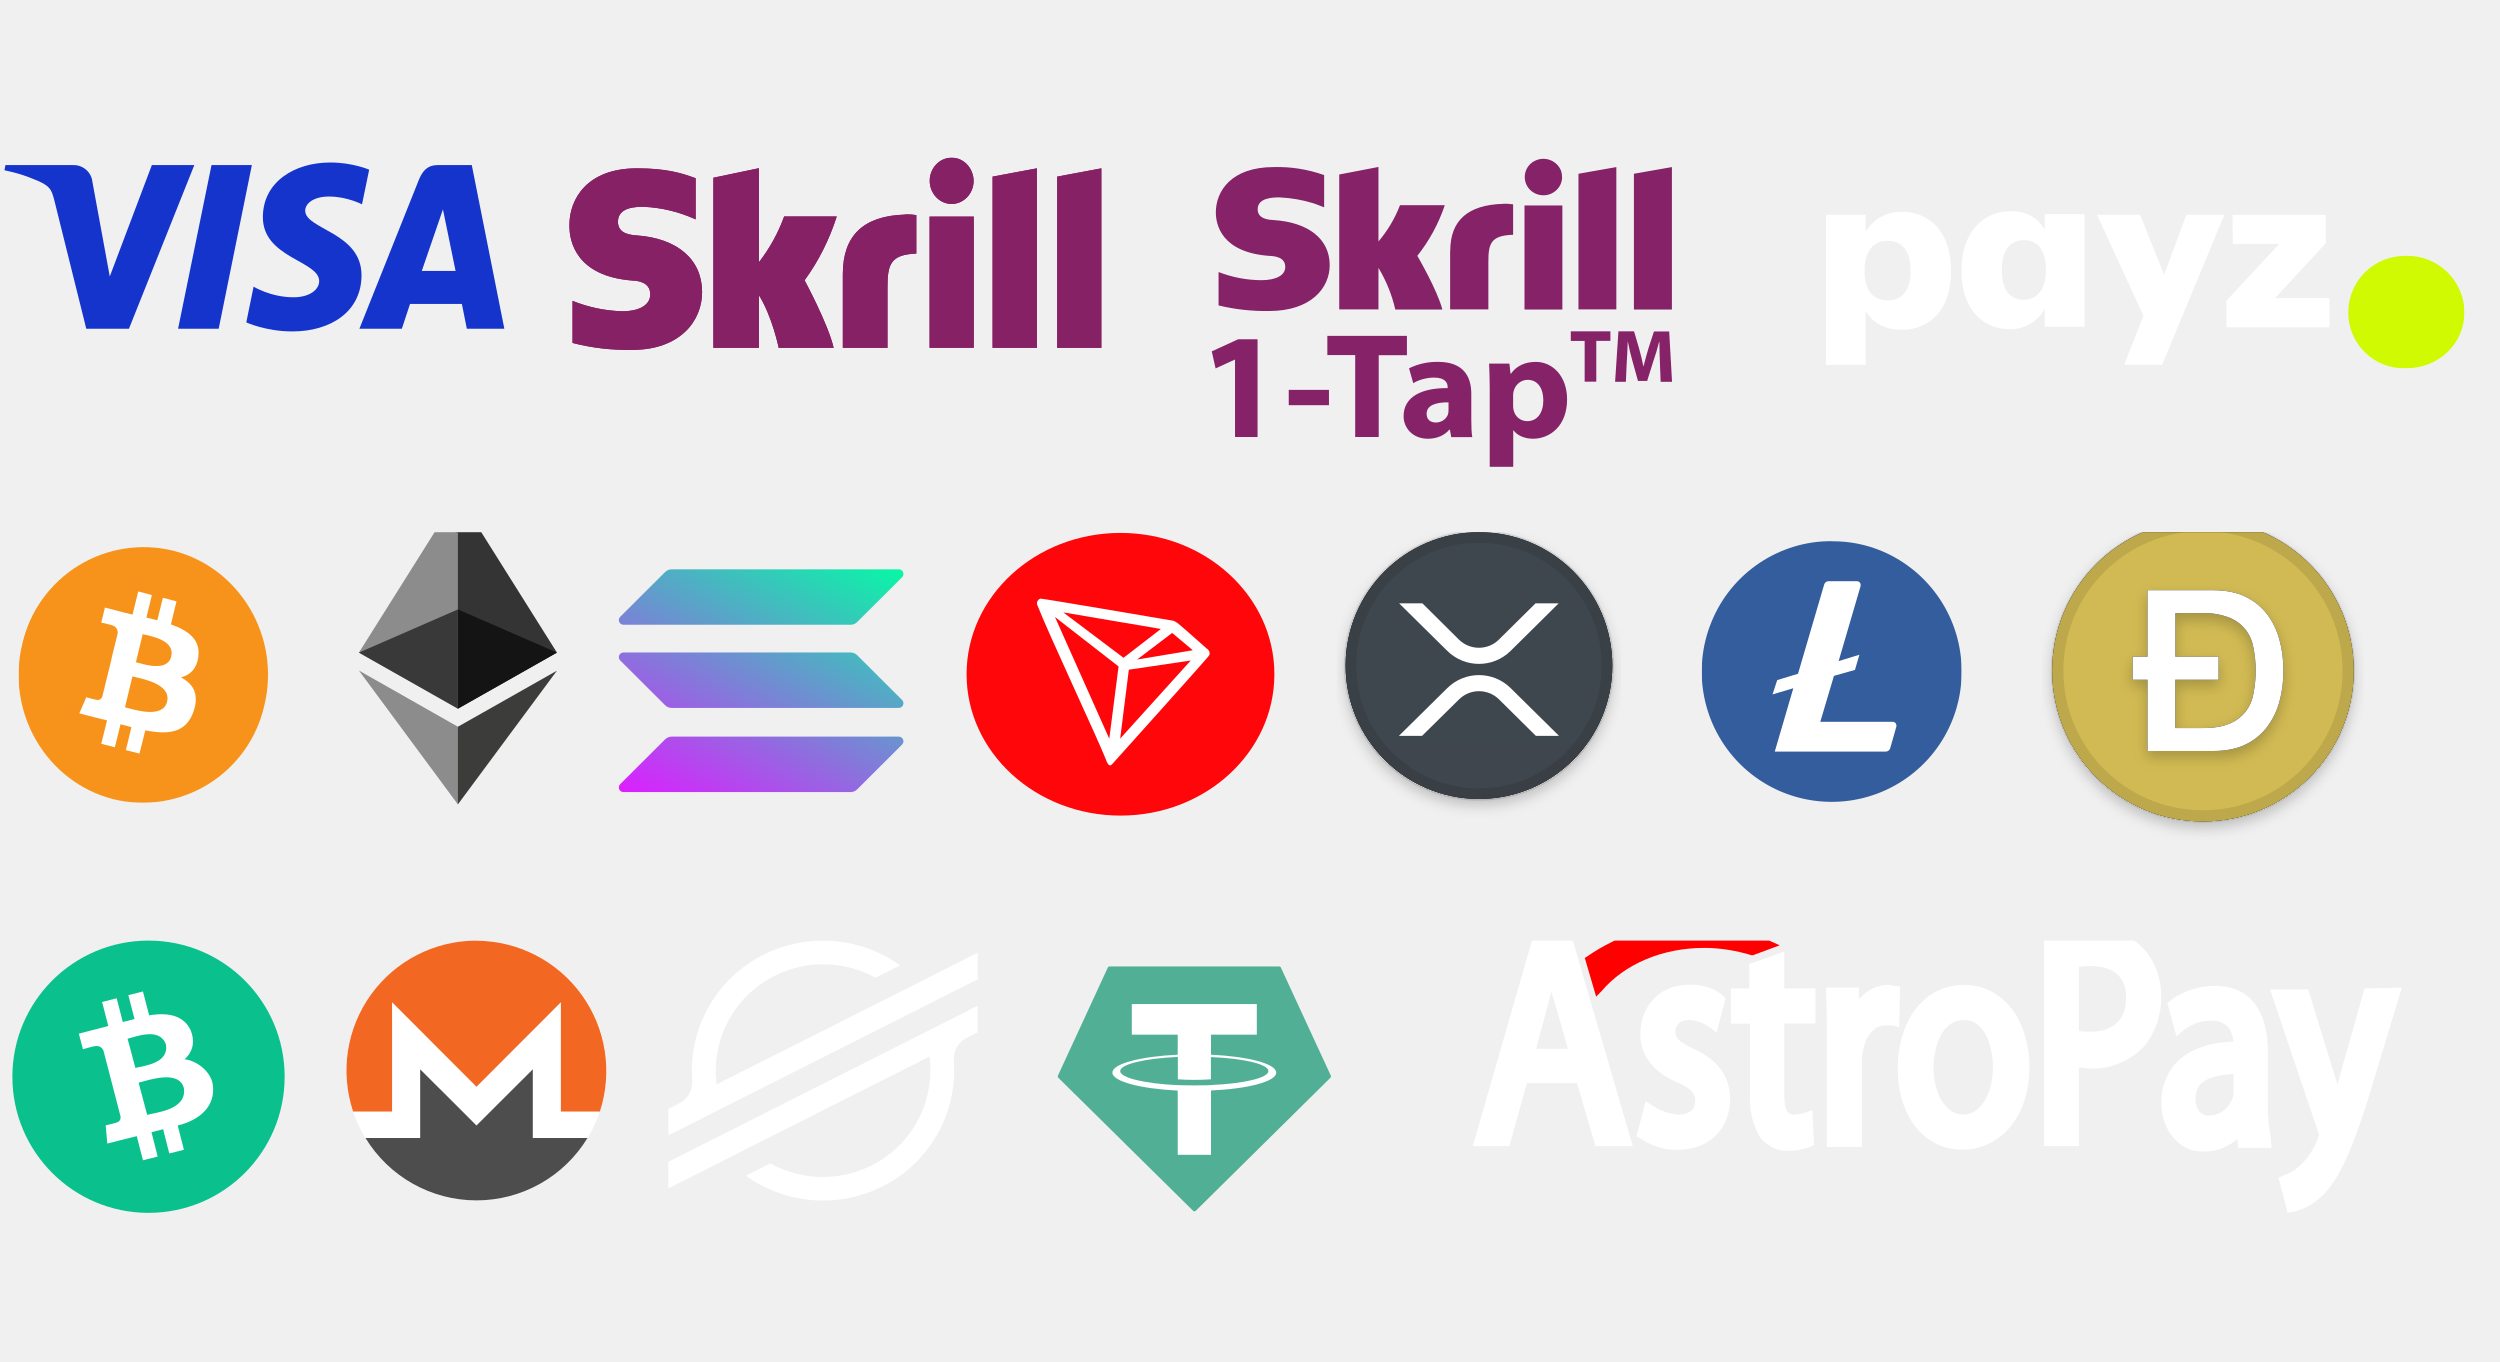
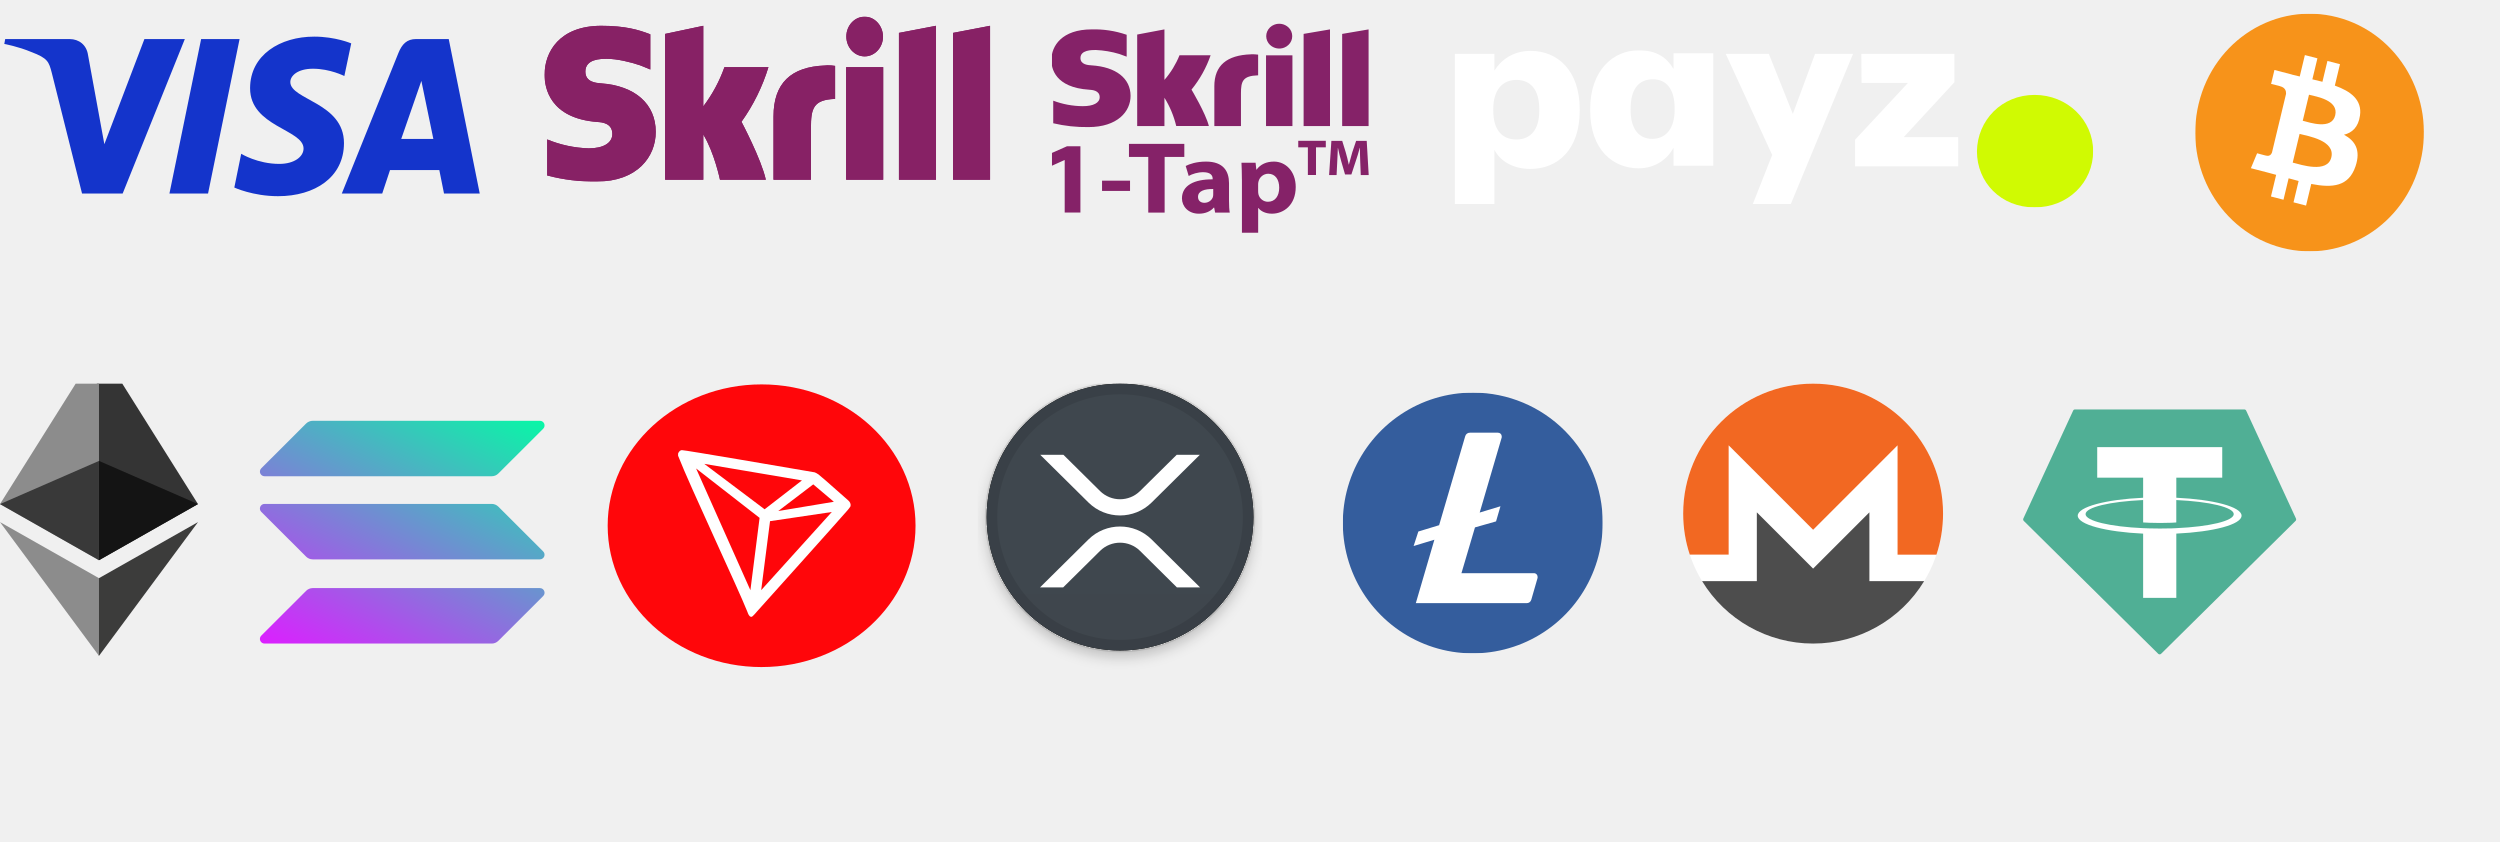
- <svg xmlns="http://www.w3.org/2000/svg" width="202" height="110" fill="none">
-   <path fill="#1434CB" d="M26.68 13.13c-2.87 0-5.44 1.56-5.44 4.42 0 3.3 4.55 3.52 4.55 5.16 0 .69-.77 1.31-2.07 1.31-1.85 0-3.23-.86-3.23-.86l-.59 2.89s1.59.73 3.71.73c3.14 0 5.6-1.62 5.6-4.54 0-3.47-4.55-3.7-4.55-5.22 0-.55.63-1.14 1.93-1.14 1.46 0 2.66.63 2.66.63l.58-2.8c-.01 0-1.32-.58-3.15-.58Zm-26.24.21-.08.42s1.2.22 2.3.69c1.4.53 1.5.84 1.74 1.78l2.57 10.33h3.45l5.28-13.22h-3.43l-3.4 9-1.4-7.63a1.52 1.52 0 0 0-1.56-1.37H.44Zm16.65 0-2.7 13.22h3.28l2.68-13.22h-3.26Zm18.26 0c-.79 0-1.2.44-1.51 1.2l-4.8 12.02h3.43l.66-2h4.19l.4 2h3.03l-2.63-13.22h-2.77Zm.44 3.58 1.02 4.97h-2.73l1.71-4.97Z" />
-   <path fill="#872165" d="M75.1 28.1h3.58V17.5h-3.57v10.6Zm-2.02-10.76c-3.3.11-4.98 1.68-4.98 4.8v5.97h3.61v-4.87c0-1.87.23-2.67 2.33-2.75v-3.11a4.67 4.67 0 0 0-.74-.06l-.22.02ZM46 18.22c0 1.22.5 4.1 5.11 4.45.4.02 1.43.1 1.43 1.12 0 .84-.85 1.36-2.28 1.36a11.62 11.62 0 0 1-4-.84v3.4c1.55.4 3.15.59 4.76.57 3.94 0 5.71-2.35 5.71-4.68 0-2.63-1.99-4.35-5.3-4.58-.44-.04-1.5-.1-1.5-1.1 0-1.21 1.5-1.21 2.09-1.21a11.32 11.32 0 0 1 4.15 1l.04.01V14.4l-.06-.02c-1.08-.4-2.34-.78-4.68-.78-4.04 0-5.47 2.48-5.47 4.62Zm11.64-3.86v13.75h3.68v-4.26c1.07 1.7 1.6 4.26 1.6 4.26h4.44c-.44-1.93-2.35-5.46-2.35-5.46 1.13-1.55 2-3.29 2.6-5.16h-4.25a13.55 13.55 0 0 1-2.04 3.7v-7.6l-3.68.77Zm22.56-.1v13.85h3.58V13.6l-3.58.67Zm5.22 0v13.85H89V13.6l-3.58.67Zm-8.53-1.52c-.97 0-1.77.84-1.77 1.87 0 1.03.8 1.87 1.77 1.87.98 0 1.78-.84 1.78-1.87-.02-1.03-.8-1.87-1.78-1.87Z" />
-   <mask id="a" width="43" height="17" x="46" y="12" maskUnits="userSpaceOnUse" style="mask-type:luminance">
-     <path fill="#fff" d="M75.1 28.1h3.58V17.5h-3.57v10.6Zm-2.02-10.76c-3.3.11-4.98 1.68-4.98 4.8v5.97h3.61v-4.87c0-1.87.23-2.67 2.33-2.75v-3.11a4.67 4.67 0 0 0-.74-.06l-.22.02ZM46 18.22c0 1.22.5 4.1 5.11 4.45.4.02 1.43.1 1.43 1.12 0 .84-.85 1.36-2.28 1.36a11.62 11.62 0 0 1-4-.84v3.4c1.55.4 3.15.59 4.76.57 3.94 0 5.71-2.35 5.71-4.68 0-2.63-1.99-4.35-5.3-4.58-.44-.04-1.5-.1-1.5-1.1 0-1.21 1.5-1.21 2.09-1.21a11.32 11.32 0 0 1 4.15 1l.04.01V14.4l-.06-.02c-1.08-.4-2.34-.78-4.68-.78-4.04 0-5.47 2.48-5.47 4.62Zm11.64-3.86v13.75h3.68v-4.26c1.07 1.7 1.6 4.26 1.6 4.26h4.44c-.44-1.93-2.35-5.46-2.35-5.46 1.13-1.55 2-3.29 2.6-5.16h-4.25a13.55 13.55 0 0 1-2.04 3.7v-7.6l-3.68.77Zm22.56-.1v13.85h3.58V13.6l-3.58.67Zm5.22 0v13.85H89V13.6l-3.58.67Zm-8.53-1.52c-.97 0-1.77.84-1.77 1.87 0 1.03.8 1.87 1.77 1.87.98 0 1.78-.84 1.78-1.87-.02-1.03-.8-1.87-1.78-1.87Z" />
+ <svg xmlns="http://www.w3.org/2000/svg" width="202" height="68" fill="none">
+   <path fill="#1434CB" d="M25.377 2.96c-2.724 0-5.17 1.47-5.17 4.17 0 3.11 4.32 3.322 4.32 4.87 0 .652-.732 1.243-1.962 1.243-1.758 0-3.076-.819-3.076-.819l-.556 2.73s1.508.698 3.53.698c2.987 0 5.33-1.532 5.33-4.292 0-3.277-4.335-3.489-4.335-4.93 0-.516.6-1.077 1.83-1.077 1.392 0 2.535.592 2.535.592l.556-2.64c-.015 0-1.26-.546-3.002-.546ZM.42 3.155l-.073.395s1.143.212 2.182.652c1.333.5 1.421.789 1.655 1.684L6.63 15.64h3.28l5.024-12.484h-3.266l-3.236 8.495-1.319-7.205c-.117-.82-.732-1.29-1.493-1.29H.42Zm15.832 0L13.69 15.64h3.12l2.548-12.484h-3.105Zm17.37 0c-.747 0-1.142.41-1.435 1.138l-4.57 11.346h3.266l.63-1.896h3.984l.38 1.896h2.886L36.258 3.156h-2.636Zm.425 3.383.967 4.687H32.42l1.626-4.687Z" />
+   <path fill="#872165" d="M68.368 14.521h2.995V5.423h-2.995v9.098Zm-1.694-9.23c-2.768.099-4.175 1.44-4.175 4.108v5.122h3.025v-4.173c0-1.603.197-2.29 1.952-2.356V5.324a3.82 3.82 0 0 0-.62-.049l-.182.017ZM44 6.045c0 1.048.423 3.519 4.28 3.813.333.017 1.196.082 1.196.966 0 .72-.711 1.162-1.906 1.162a9.531 9.531 0 0 1-3.358-.72v2.913c1.3.343 2.647.507 3.993.49 3.297 0 4.78-2.012 4.78-4.009 0-2.258-1.664-3.73-4.432-3.927-.378-.033-1.255-.082-1.255-.95 0-1.03 1.255-1.03 1.739-1.03.832 0 1.906.261 2.677.523 0 0 .424.164.802.328l.03.016V2.77l-.045-.016c-.908-.344-1.966-.67-3.918-.67-3.388 0-4.583 2.127-4.583 3.96Zm9.741-3.305V14.52h3.086v-3.65c.892 1.457 1.346 3.65 1.346 3.65h3.706c-.363-1.653-1.966-4.68-1.966-4.68a15.362 15.362 0 0 0 2.178-4.418h-3.555a11.696 11.696 0 0 1-1.71 3.174V2.084l-3.085.655Zm18.893-.082V14.52h2.995V2.084l-2.995.573Zm4.371 0V14.52H80V2.084l-2.995.573Zm-7.14-1.31c-.816 0-1.482.72-1.482 1.604 0 .884.666 1.604 1.483 1.604.816 0 1.482-.72 1.482-1.603-.015-.884-.666-1.604-1.483-1.604Z" />
+   <mask id="a" width="36" height="14" x="44" y="1" maskUnits="userSpaceOnUse" style="mask-type:luminance">
+     <path fill="#fff" d="M68.368 14.521h2.995V5.423h-2.995v9.098Zm-1.694-9.23c-2.768.099-4.175 1.44-4.175 4.108v5.122h3.025v-4.173c0-1.603.197-2.29 1.952-2.356V5.324a3.82 3.82 0 0 0-.62-.049l-.182.017ZM44 6.045c0 1.048.423 3.519 4.28 3.813.333.017 1.196.082 1.196.966 0 .72-.711 1.162-1.906 1.162a9.531 9.531 0 0 1-3.358-.72v2.913c1.3.343 2.647.507 3.993.49 3.297 0 4.78-2.012 4.78-4.009 0-2.258-1.664-3.73-4.432-3.927-.378-.033-1.255-.082-1.255-.95 0-1.03 1.255-1.03 1.739-1.03.832 0 1.906.261 2.677.523 0 0 .424.164.802.328l.03.016V2.77l-.045-.016c-.908-.344-1.966-.67-3.918-.67-3.388 0-4.583 2.127-4.583 3.96Zm9.741-3.305V14.52h3.086v-3.65c.892 1.457 1.346 3.65 1.346 3.65h3.706c-.363-1.653-1.966-4.68-1.966-4.68a15.362 15.362 0 0 0 2.178-4.418h-3.555a11.696 11.696 0 0 1-1.71 3.174V2.084l-3.085.655Zm18.893-.082V14.52h2.995V2.084l-2.995.573Zm4.371 0V14.52H80V2.084l-2.995.573Zm-7.14-1.31c-.816 0-1.482.72-1.482 1.604 0 .884.666 1.604 1.483 1.604.816 0 1.482-.72 1.482-1.603-.015-.884-.666-1.604-1.483-1.604Z" />
  </mask>
  <g mask="url(#a)">
-     <path fill="#872165" d="M89 12.74H46v15.52h43V12.74Z" />
+     <path fill="#872165" d="M80 1.348H44v13.304h36V1.348Z" />
  </g>
-   <path fill="#852268" fill-rule="evenodd" d="M126.22 14.3a1.45 1.45 0 0 1-.45 1.05 1.51 1.51 0 0 1-1.06.43 1.54 1.54 0 0 1-1.07-.43 1.46 1.46 0 0 1 .5-2.41 1.54 1.54 0 0 1 1.97.8c.07.18.1.37.1.57Zm-14.84 5.21c.74-.87 1.33-1.86 1.74-2.93h3.62a13.52 13.52 0 0 1-2.22 4.09s1.64 2.81 2.02 4.34h-3.8a11.55 11.55 0 0 0-1.36-3.37V25h-3.17v-10.9l3.17-.61v6.01Zm5.8.76c0-2.47 1.43-3.71 4.26-3.8.27-.02.55 0 .82.04v2.46c-1.8.06-2 .7-2 2.18V25h-3.09v-4.74Zm-14.28-2.49c2.84.18 4.54 1.55 4.54 3.64 0 1.85-1.51 3.71-4.9 3.71a16.3 16.3 0 0 1-4.08-.45v-2.7a9.7 9.7 0 0 0 3.44.66c1.22 0 1.95-.4 1.95-1.07 0-.81-.88-.87-1.21-.89h-.01c-3.96-.26-4.39-2.55-4.39-3.52 0-1.7 1.23-3.66 4.68-3.66a11.2 11.2 0 0 1 4.02.63h.05v2.61h-.04c-.37-.16-.81-.31-.81-.31a10.9 10.9 0 0 0-2.74-.48c-.49 0-1.78 0-1.78.96 0 .79.89.85 1.28.87Zm23.34 7.23h-3.06V16.6h3.06v8.42Zm5.78 0V14.04l3.07-.54v11.51h-3.07ZM130.6 13.5l-3.06.54V25h3.06V13.5ZM99.76 29.06h.03v6.25h1.82v-7.9h-1.56l-2.14.98.31 1.38 1.54-.71Zm7.62 2.45v1.23h-3.25V31.5h3.25Zm-.13-2.82h2.25v6.62h1.9V28.7h2.28v-1.56h-6.43v1.56Zm10.01 6.62-.11-.6h-.04c-.4.48-1.02.74-1.74.74-1.23 0-1.96-.88-1.96-1.82 0-1.55 1.42-2.29 3.56-2.27v-.09c0-.31-.17-.76-1.1-.76-.62 0-1.28.2-1.68.45l-.34-1.2a5.1 5.1 0 0 1 2.36-.52c2.02 0 2.67 1.17 2.67 2.57v2.06c0 .57.02 1.12.08 1.45h-1.7Zm-.22-2.8c-1-.01-1.77.22-1.77.93 0 .48.33.7.75.7.47 0 .86-.3.98-.67.03-.1.04-.2.04-.32v-.64Zm3.28-3.13c.02.54.05 1.21.05 1.99v6.35h1.9v-2.95h.02c.27.38.84.68 1.58.68 1.35 0 2.75-1.02 2.75-3.18 0-1.9-1.19-3.03-2.52-3.03-.88 0-1.58.33-2.02.96h-.03l-.09-.82h-1.64Zm1.98 3.77a1.68 1.68 0 0 1-.04-.39v-.8c0-.12.01-.24.04-.34.12-.54.6-.93 1.13-.93.84 0 1.27.71 1.27 1.66 0 1-.48 1.68-1.3 1.68-.55 0-.98-.38-1.1-.88Zm5.73-5.6h-1.11v-.78h3.2v.77h-1.14v3.3h-.94v-3.3Zm6.09 1.69v.05l.06 1.56h.92l-.23-4.07h-1.23l-.44 1.35a35 35 0 0 0-.4 1.46h-.02c-.1-.49-.21-.98-.35-1.46l-.4-1.36h-1.26l-.27 4.08h.87l.07-1.55a48.48 48.48 0 0 0 .08-1.7h.01c.1.54.24 1.12.38 1.6l.44 1.58h.74l.5-1.6c.17-.47.34-1.05.47-1.57h.02c0 .58.02 1.15.04 1.63Z" clip-rule="evenodd" />
-   <mask id="b" width="53" height="13" x="147" y="17" maskUnits="userSpaceOnUse" style="mask-type:luminance">
-     <path fill="#fff" d="M199.13 17.06h-51.6v12.7h51.6v-12.7Z" />
-   </mask>
-   <g mask="url(#b)">
-     <path fill="#fff" d="M154.37 21.96v-.14c0-1.6-.72-2.36-1.85-2.36-1.13 0-1.86.81-1.86 2.34v.14c0 1.55.7 2.33 1.86 2.33 1.17 0 1.85-.82 1.85-2.31Zm-.7-4.85c2.2 0 3.97 1.6 3.97 4.7v.15c0 3.13-1.78 4.69-3.99 4.69-1.41 0-2.44-.64-2.9-1.55v4.38h-3.22V17.35h3.22v1.36c.53-.87 1.5-1.6 2.92-1.6ZM165.3 21.9v-.15c0-1.58-.67-2.34-1.75-2.34-1.13 0-1.8.78-1.8 2.36v.14c0 1.53.69 2.31 1.75 2.31s1.8-.78 1.8-2.33Zm-6.81.04v-.14c0-3.09 1.83-4.74 3.93-4.74 1.42 0 2.26.6 2.8 1.51V17.3h3.21v9.1h-3.21v-1.47a3.12 3.12 0 0 1-2.82 1.67c-2.08 0-3.91-1.51-3.91-4.66M174.86 22.2l1.8-4.85h3.07l-5.03 12.13h-3.07l1.56-3.96-3.75-8.17h3.48l1.94 4.85ZM179.9 26.44V24.3l4.26-4.59h-3.75l-.02-2.35h7.53v2.3l-4.1 4.43h4.4v2.36h-8.33Z" />
-     <path fill="#D0FA02" d="M189.74 25.22c.03-2.5 2-4.55 4.65-4.55a4.62 4.62 0 0 1 4.74 4.55c0 2.5-2.02 4.54-4.74 4.54a4.5 4.5 0 0 1-4.65-4.54Z" />
+   <g clip-path="url(#b)">
+     <path fill="#852268" fill-rule="evenodd" d="M104.412 2.923a.959.959 0 0 1-.309.709 1.042 1.042 0 0 1-.341.217 1.095 1.095 0 0 1-1.145-.22.997.997 0 0 1-.227-.325.959.959 0 0 1 .001-.767 1.011 1.011 0 0 1 .57-.542 1.091 1.091 0 0 1 1.145.218.96.96 0 0 1 .306.71ZM94.087 6.455a7.014 7.014 0 0 0 1.216-1.988l-.004-.003h2.52a9.112 9.112 0 0 1-1.546 2.776s1.144 1.907 1.404 2.943H95.04a7.743 7.743 0 0 0-.953-2.285v2.288h-2.202V2.791l2.202-.416v4.08Zm4.031.517c0-1.677 1.001-2.522 2.973-2.583v-.003a3.12 3.12 0 0 1 .566.03v1.67c-1.249.04-1.388.473-1.388 1.477v2.623h-2.15V6.972ZM88.191 5.28h.004-.003c1.978.124 3.158 1.047 3.158 2.47 0 1.255-1.053 2.519-3.406 2.519-.957.014-1.913-.09-2.843-.309V8.135a6.893 6.893 0 0 0 2.392.444c.853 0 1.362-.268 1.362-.727 0-.55-.612-.588-.849-.603h-.004c-2.756-.179-3.052-1.731-3.052-2.392 0-1.146.853-2.482 3.257-2.482a7.97 7.97 0 0 1 2.795.424l.033.009v1.769l-.024-.006c-.26-.104-.566-.208-.566-.208a7.763 7.763 0 0 0-1.908-.323c-.339 0-1.237 0-1.237.65 0 .533.62.574.891.59Zm16.237 4.905h-2.133V4.473h2.133v5.713Zm4.019 0V2.74l2.135-.364v7.811h-2.135Zm-.983-7.81-2.132.363v7.447h2.132v-7.81ZM86.009 12.932h.018v4.242h1.27V11.82h-1.089l-1.485.658.215.94 1.07-.484Zm5.298 1.665v.831h-2.262v-.831h2.262Zm-.087-1.919h1.56v4.499h1.322v-4.499h1.591v-1.056H91.22v1.056Zm6.962 4.499-.078-.404h-.028c-.275.32-.708.494-1.21.494-.855 0-1.364-.595-1.364-1.236 0-1.047.986-1.55 2.48-1.54v-.058c0-.214-.12-.52-.768-.52-.432 0-.89.142-1.167.306l-.242-.808c.293-.155.87-.355 1.642-.355 1.41 0 1.857.79 1.857 1.74V16.2c0 .386.018.758.06.98h-1.182v-.002Zm-.154-1.905c-.69-.008-1.228.148-1.228.635 0 .32.224.48.517.48.33 0 .596-.206.683-.462a.818.818 0 0 0 .028-.214v-.439Zm2.283-2.123c.015.369.034.822.034 1.35l.003-.003v4.311h1.312v-2.002h.018c.191.262.587.461 1.098.461.941 0 1.918-.692 1.918-2.158 0-1.284-.829-2.052-1.754-2.052-.614 0-1.099.223-1.41.653h-.018l-.061-.56h-1.14Zm1.374 2.559a1.106 1.106 0 0 1-.028-.262v-.552c0-.074.009-.155.028-.222a.814.814 0 0 1 .786-.634c.586 0 .889.484.889 1.128 0 .684-.339 1.136-.907 1.136a.786.786 0 0 1-.768-.594Zm3.991-3.806h-.777v-.525h2.226v.525h-.792v2.24h-.657v-2.24Zm4.23 1.152.001.031v.003l.043 1.059h.641l-.16-2.764h-.856l-.309.917c-.093.309-.193.673-.275.993h-.012c-.068-.333-.15-.663-.245-.99l-.284-.923h-.874l-.185 2.764h.605l.052-1.05c.012-.207.022-.444.031-.68l.02-.466h.009c.07.36.17.756.263 1.08l.309 1.07h.511l.354-1.08c.112-.322.233-.718.323-1.07h.013c0 .392.014.78.025 1.106Z" clip-rule="evenodd" />
  </g>
-   <mask id="c" width="21" height="21" x="1" y="44" maskUnits="userSpaceOnUse" style="mask-type:luminance">
-     <path fill="#fff" d="M21.66 44.19H1.5v20.68h20.16V44.2Z" />
+   <mask id="c" width="53" height="13" x="117" y="4" maskUnits="userSpaceOnUse" style="mask-type:luminance">
+     <path fill="#fff" d="M169.127 4.06h-51.594v12.697h51.594V4.061Z" />
  </mask>
  <g mask="url(#c)">
-     <path fill="#F7931A" d="M21.35 57.03a10.06 10.06 0 0 1-12.21 7.54c-5.4-1.39-8.68-7-7.34-12.54a10.06 10.06 0 0 1 12.21-7.53c5.4 1.38 8.7 7 7.34 12.53Z" />
-     <path fill="#fff" d="M16.02 53.06c.2-1.38-.82-2.12-2.21-2.61l.45-1.86-1.1-.29-.45 1.82-.88-.22.44-1.82-1.1-.29-.46 1.87a36 36 0 0 1-.7-.17l-1.53-.4-.3 1.21.81.2c.45.12.53.43.52.67l-.52 2.12c.03 0 .07.02.11.04L9 53.3l-.73 2.97c-.05.14-.19.35-.5.27 0 .02-.8-.2-.8-.2l-.56 1.3 1.44.37.8.2-.47 1.89 1.1.28.46-1.86.88.23-.45 1.86 1.1.28.47-1.88c1.88.37 3.3.22 3.9-1.53.48-1.41-.03-2.22-1.02-2.75.72-.18 1.27-.66 1.41-1.67ZM13.5 56.7c-.35 1.4-2.66.64-3.4.45l.6-2.5c.75.2 3.15.58 2.8 2.05Zm.34-3.66c-.31 1.28-2.24.63-2.86.47l.55-2.27c.62.16 2.63.46 2.3 1.8Z" />
+     <path fill="#fff" d="M124.373 8.958V8.82c0-1.598-.718-2.363-1.849-2.363s-1.867.817-1.867 2.346v.139c0 1.546.7 2.329 1.867 2.329s1.849-.817 1.849-2.312Zm-.7-4.848c2.19 0 3.967 1.599 3.967 4.71v.138c0 3.128-1.777 4.692-3.985 4.692-1.418 0-2.441-.642-2.908-1.546v4.379h-3.214V4.353h3.214v1.355c.538-.868 1.508-1.598 2.926-1.598ZM135.31 8.891v-.139c0-1.581-.682-2.345-1.76-2.345-1.13 0-1.795.781-1.795 2.363v.139c0 1.529.682 2.311 1.741 2.311 1.06 0 1.814-.781 1.814-2.329Zm-6.823.053v-.14c.001-3.093 1.832-4.743 3.933-4.743 1.418 0 2.262.59 2.8 1.511V4.304h3.214v9.088h-3.214v-1.46c-.485.921-1.472 1.668-2.818 1.668-2.083 0-3.914-1.511-3.914-4.657M144.861 9.202l1.795-4.849h3.07l-5.027 12.13h-3.07l1.563-3.962-3.753-8.168h3.483l1.939 4.849ZM149.892 13.441v-2.154l4.272-4.587h-3.751l-.018-2.347h7.521v2.294l-4.093 4.431h4.398v2.364h-8.329Z" />
+     <path fill="#D0FA02" d="M159.737 12.222c.038-2.503 1.996-4.554 4.657-4.554s4.733 2.051 4.733 4.554-2.015 4.535-4.733 4.535c-2.718 0-4.657-2.013-4.657-4.535Z" />
  </g>
-   <g clip-path="url(#d)">
-     <path fill="#343434" d="m37 40-.18.57V57.1l.18.16 8-4.53L37 40Z" />
-     <path fill="#8C8C8C" d="m37 40-8 12.73 8 4.53V40Z" />
-     <path fill="#3C3C3B" d="m37 58.72-.1.11v5.89l.1.27 8-10.8-8 4.53Z" />
-     <path fill="#8C8C8C" d="M37 65v-6.28l-8-4.54L37 65Z" />
-     <path fill="#141414" d="m37 57.26 8-4.53-8-3.49v8.02Z" />
-     <path fill="#393939" d="m29 52.73 8 4.53v-8.02l-8 3.49Z" />
+   <mask id="d" width="19" height="20" x="177" y="1" maskUnits="userSpaceOnUse" style="mask-type:luminance">
+     <path fill="#fff" d="M195.852 1.105h-18.477V20.31h18.477V1.105Z" />
+   </mask>
+   <g mask="url(#d)">
+     <path fill="#F7931A" d="M195.575 13.03c-1.234 5.144-6.247 8.274-11.197 6.991-4.949-1.282-7.961-6.492-6.726-11.636 1.233-5.144 6.246-8.275 11.195-6.992 4.95 1.282 7.962 6.493 6.728 11.637Z" />
+     <path fill="#fff" d="M190.687 9.34c.184-1.279-.752-1.966-2.032-2.424l.415-1.73-1.013-.263-.405 1.685c-.266-.069-.54-.134-.812-.199l.407-1.696-1.013-.263-.416 1.73c-.22-.051-.437-.103-.647-.157l.001-.006-1.398-.363-.27 1.126s.753.179.737.19c.41.106.485.389.472.613l-.473 1.972a.848.848 0 0 1 .106.035l-.108-.028-.663 2.763c-.05.13-.177.324-.464.25.01.015-.737-.191-.737-.191l-.503 1.206 1.319.342c.245.064.486.13.723.194l-.42 1.75 1.013.263.415-1.732c.277.078.546.15.808.217l-.414 1.725 1.014.262.42-1.748c1.729.34 3.029.204 3.576-1.422.441-1.308-.022-2.063-.932-2.555.663-.159 1.161-.612 1.294-1.547Zm-2.316 3.375c-.313 1.308-2.433.6-3.12.424l.556-2.32c.688.178 2.891.531 2.564 1.896Zm.314-3.395c-.286 1.19-2.051.586-2.623.437l.505-2.103c.572.148 2.415.425 2.118 1.666Z" />
  </g>
  <g clip-path="url(#e)">
-     <path fill="url(#f)" d="M53.74 59.74a.75.75 0 0 1 .53-.22h18.35c.34 0 .5.4.27.64l-3.63 3.62a.75.75 0 0 1-.53.22H50.38c-.34 0-.5-.4-.27-.64l3.63-3.62Z" />
-     <path fill="url(#g)" d="M53.74 46.22a.77.77 0 0 1 .53-.22h18.35c.34 0 .5.4.27.64l-3.63 3.62a.75.75 0 0 1-.53.22H50.38c-.34 0-.5-.4-.27-.64l3.63-3.62Z" />
-     <path fill="url(#h)" d="M69.26 52.94a.75.75 0 0 0-.53-.22H50.38c-.34 0-.5.4-.27.64l3.63 3.62c.13.14.33.22.53.22h18.35c.34 0 .5-.4.27-.64l-3.63-3.62Z" />
+     <path fill="#343434" d="m7.997 28-.174.57v16.526l.174.168 7.998-4.535L7.997 28Z" />
+     <path fill="#8C8C8C" d="M7.998 28 0 40.729l7.998 4.535V28Z" />
+     <path fill="#3C3C3B" d="m7.997 46.716-.098.115v5.888l.098.275L16 42.184l-8.003 4.532Z" />
+     <path fill="#8C8C8C" d="M7.998 52.994v-6.278L0 42.184l7.998 10.81Z" />
+     <path fill="#141414" d="m7.998 45.264 7.997-4.535-7.997-3.487v8.022Z" />
+     <path fill="#393939" d="m0 40.73 7.997 4.534v-8.022L0 40.73Z" />
  </g>
-   <path fill="#FF060A" d="M90.54 65.9c6.87 0 12.43-5.12 12.43-11.42s-5.56-11.42-12.43-11.42S78.1 48.17 78.1 54.48c0 6.3 5.57 11.42 12.44 11.42Z" />
-   <path fill="#fff" d="M97.53 52.43c-.68-.59-1.64-1.48-2.4-2.1l-.06-.03c-.07-.06-.16-.1-.25-.14-1.87-.32-10.56-1.8-10.73-1.79-.04 0-.1.02-.13.05l-.04.03a.46.46 0 0 0-.12.18l-.01.02v.18c.98 2.5 4.84 10.69 5.6 12.62.05.13.14.38.3.39h.04c.08 0 .45-.45.45-.45S96.82 54 97.5 53.2c.1-.1.17-.2.23-.3a.43.43 0 0 0-.02-.26.58.58 0 0 0-.17-.22Zm-5.65.86 2.83-2.15 1.67 1.4-4.5.75Zm-1.1-.14-4.87-3.67 7.89 1.34-3.02 2.33Zm.44.96 4.99-.74-5.7 6.31.7-5.57Zm-5.98-4.26 5.14 4-.75 5.84-4.39-9.84Z" />
-   <g clip-path="url(#i)">
-     <g filter="url(#j)">
-       <path fill="#000" d="M119.5 64.56a10.78 10.78 0 1 0 0-21.56 10.78 10.78 0 0 0 0 21.56Z" />
+   <g clip-path="url(#f)">
+     <path fill="url(#g)" d="M24.736 47.738a.753.753 0 0 1 .532-.22h18.356c.336 0 .503.405.266.642l-3.626 3.62a.753.753 0 0 1-.532.22H21.376a.375.375 0 0 1-.266-.641l3.626-3.62Z" />
+     <path fill="url(#h)" d="M24.736 34.22a.774.774 0 0 1 .532-.22h18.356c.336 0 .503.404.266.641l-3.626 3.62a.753.753 0 0 1-.532.22H21.376a.375.375 0 0 1-.266-.64l3.626-3.622Z" />
+     <path fill="url(#i)" d="M40.264 40.935a.753.753 0 0 0-.532-.219H21.376a.375.375 0 0 0-.266.641l3.626 3.62c.139.14.33.22.532.22h18.356a.375.375 0 0 0 .266-.64l-3.626-3.622Z" />
+   </g>
+   <path fill="#FF060A" d="M61.537 53.898c6.872 0 12.438-5.113 12.438-11.419s-5.566-11.42-12.438-11.42c-6.871 0-12.437 5.114-12.437 11.42s5.57 11.42 12.437 11.42Z" />
+   <path fill="#fff" d="M68.533 40.429c-.686-.585-1.64-1.475-2.411-2.105l-.048-.027a1.014 1.014 0 0 0-.252-.133c-1.869-.32-10.56-1.813-10.728-1.794a.33.33 0 0 0-.133.045l-.043.032a.457.457 0 0 0-.119.178l-.01.028v.173c.977 2.502 4.842 10.694 5.605 12.62.047.133.133.38.295.393h.038c.086 0 .458-.452.458-.452s6.638-7.387 7.31-8.173c.086-.096.162-.2.229-.31a.428.428 0 0 0-.024-.256.581.581 0 0 0-.167-.22Zm-5.652.863 2.83-2.155 1.664 1.406-4.494.749Zm-1.1-.142-4.876-3.67 7.892 1.337-3.016 2.333Zm.438.96 4.99-.74-5.705 6.314.715-5.575Zm-5.976-4.26 5.132 3.994-.743 5.845-4.389-9.84Z" />
+   <g clip-path="url(#j)">
+     <g filter="url(#k)">
+       <path fill="#000" d="M90.5 52.563c5.954 0 10.781-4.827 10.781-10.782C101.281 35.827 96.454 31 90.5 31c-5.954 0-10.781 4.827-10.781 10.781 0 5.955 4.827 10.782 10.781 10.782Z" />
    </g>
-     <path fill="#23292F" d="M119.5 64.56a10.78 10.78 0 1 0 0-21.56 10.78 10.78 0 0 0 0 21.56Z" />
-     <path fill="url(#k)" d="M119.5 64.56a10.78 10.78 0 1 0 0-21.56 10.78 10.78 0 0 0 0 21.56Z" style="mix-blend-mode:soft-light" />
-     <path stroke="#000" stroke-opacity=".1" d="M119.5 64.2a10.42 10.42 0 1 0 0-20.84 10.42 10.42 0 0 0 0 20.84Z" />
-     <path fill="#fff" d="M124.07 48.75h1.87l-3.89 3.85a3.64 3.64 0 0 1-5.1 0l-3.9-3.85h1.88l2.95 2.93c.9.88 2.34.88 3.23 0l2.96-2.93ZM114.9 59.46h-1.87l3.92-3.87a3.64 3.64 0 0 1 5.1 0l3.92 3.87h-1.87l-2.98-2.95a2.3 2.3 0 0 0-3.23 0l-2.99 2.95Z" />
+     <path fill="#23292F" d="M90.5 52.563c5.954 0 10.781-4.827 10.781-10.782C101.281 35.827 96.454 31 90.5 31c-5.954 0-10.781 4.827-10.781 10.781 0 5.955 4.827 10.782 10.781 10.782Z" />
+     <path fill="url(#l)" d="M90.5 52.563c5.954 0 10.781-4.827 10.781-10.782C101.281 35.827 96.454 31 90.5 31c-5.954 0-10.781 4.827-10.781 10.781 0 5.955 4.827 10.782 10.781 10.782Z" style="mix-blend-mode:soft-light" />
+     <path stroke="#000" stroke-opacity=".097" d="M90.5 52.203c5.756 0 10.422-4.666 10.422-10.422S96.256 31.36 90.5 31.36s-10.422 4.666-10.422 10.422S84.744 52.203 90.5 52.203Z" />
+     <path fill="#fff" d="M95.074 36.75h1.87l-3.892 3.853a3.636 3.636 0 0 1-5.104 0l-3.894-3.853h1.873l2.956 2.926a2.3 2.3 0 0 0 3.232 0l2.959-2.926ZM85.904 47.464H84.03l3.917-3.876a3.636 3.636 0 0 1 5.104 0l3.917 3.876h-1.873l-2.979-2.951a2.3 2.3 0 0 0-3.232 0l-2.981 2.95Z" />
  </g>
-   <mask id="l" width="22" height="22" x="137" y="43" maskUnits="userSpaceOnUse" style="mask-type:luminance">
-     <path fill="#fff" d="M158.5 43.72h-21V64.8h21V43.72Z" />
+   <mask id="m" width="22" height="22" x="108" y="31" maskUnits="userSpaceOnUse" style="mask-type:luminance">
+     <path fill="#fff" d="M129.5 31.723h-21V52.79h21V31.723Z" />
  </mask>
-   <g mask="url(#l)">
-     <path fill="#fff" d="M148 63.65c5.17 0 9.36-4.2 9.36-9.4 0-5.18-4.19-9.39-9.36-9.39a9.38 9.38 0 0 0-9.36 9.4c0 5.19 4.19 9.4 9.36 9.4Z" />
-     <path fill="#345D9D" d="M148 43.72a10.47 10.47 0 0 0-9.7 6.5 10.57 10.57 0 0 0 2.27 11.49 10.5 10.5 0 0 0 17.93-7.45 10.54 10.54 0 0 0-6.44-9.73c-1.26-.53-2.62-.8-4-.8H148Zm.18 10.9-1.1 3.7h5.85a.3.3 0 0 1 .3.28v.1l-.5 1.75a.38.38 0 0 1-.38.28h-8.95l1.5-5.12-1.68.5.38-1.16 1.68-.51 2.11-7.2a.38.38 0 0 1 .38-.28h2.26a.3.3 0 0 1 .22.08.29.29 0 0 1 .09.2v.1l-1.78 6.08 1.68-.52-.36 1.23-1.7.48Z" />
+   <g mask="url(#m)">
+     <path fill="#fff" d="M119 51.65c5.172 0 9.364-4.205 9.364-9.393 0-5.188-4.192-9.394-9.364-9.394-5.171 0-9.363 4.206-9.363 9.394s4.192 9.394 9.363 9.394Z" />
+     <path fill="#345D9D" d="M119 31.723c-2.077 0-4.107.617-5.833 1.775a10.528 10.528 0 0 0-3.868 4.728 10.573 10.573 0 0 0-.597 6.086 10.546 10.546 0 0 0 2.873 5.394 10.494 10.494 0 0 0 5.377 2.883c2.036.406 4.148.197 6.066-.6a10.5 10.5 0 0 0 4.712-3.88 10.557 10.557 0 0 0 1.77-5.852 10.522 10.522 0 0 0-3.045-7.436 10.461 10.461 0 0 0-7.394-3.098H119Zm.178 10.891-1.093 3.698h5.847a.292.292 0 0 1 .279.174.291.291 0 0 1 .026.112v.097l-.508 1.76a.377.377 0 0 1-.382.28h-8.949l1.5-5.126-1.678.51.382-1.173 1.678-.51 2.11-7.193a.383.383 0 0 1 .381-.281h2.263a.295.295 0 0 1 .305.286v.097l-1.78 6.07 1.678-.51-.356 1.224-1.703.485Z" />
  </g>
-   <g clip-path="url(#m)">
-     <g filter="url(#n)">
-       <path fill="#000" d="M178 66.38A12.19 12.19 0 1 0 178 42a12.19 12.19 0 0 0 0 24.38Z" />
-     </g>
-     <path fill="#C3A634" d="M178 66.38A12.19 12.19 0 1 0 178 42a12.19 12.19 0 0 0 0 24.38Z" />
-     <path fill="url(#o)" d="M178 66.38A12.19 12.19 0 1 0 178 42a12.19 12.19 0 0 0 0 24.38Z" style="mix-blend-mode:soft-light" />
-     <path stroke="#000" stroke-opacity=".1" d="M178 65.97a11.78 11.78 0 1 0 0-23.56 11.78 11.78 0 0 0 0 23.56Z" />
-     <g filter="url(#p)">
-       <path fill="#000" d="M175.76 53.06h3.5v1.86h-3.5v3.91h2.22c.87 0 1.59-.12 2.14-.35a3.14 3.14 0 0 0 1.96-2.46 9.24 9.24 0 0 0 0-3.66 3.14 3.14 0 0 0-1.96-2.46 5.54 5.54 0 0 0-2.15-.36h-2.2v3.52Zm-2.24 1.86h-1.2v-1.86h1.2v-5.37h5.32c.98 0 1.83.17 2.55.5.72.35 1.3.81 1.76 1.4.46.59.8 1.28 1.02 2.07.22.79.33 1.63.33 2.53 0 .9-.11 1.74-.33 2.53a5.97 5.97 0 0 1-1.02 2.06 4.76 4.76 0 0 1-1.76 1.4c-.72.34-1.57.5-2.55.5h-5.32v-5.76Z" />
-     </g>
-     <path fill="#fff" d="M175.76 53.06h3.5v1.86h-3.5v3.91h2.22c.87 0 1.59-.12 2.14-.35a3.14 3.14 0 0 0 1.96-2.46 9.24 9.24 0 0 0 0-3.66 3.14 3.14 0 0 0-1.96-2.46 5.54 5.54 0 0 0-2.15-.36h-2.2v3.52Zm-2.24 1.86h-1.2v-1.86h1.2v-5.37h5.32c.98 0 1.83.17 2.55.5.72.35 1.3.81 1.76 1.4.46.59.8 1.28 1.02 2.07.22.79.33 1.63.33 2.53 0 .9-.11 1.74-.33 2.53a5.97 5.97 0 0 1-1.02 2.06 4.76 4.76 0 0 1-1.76 1.4c-.72.34-1.57.5-2.55.5h-5.32v-5.76Z" />
+   <g clip-path="url(#n)">
+     <path fill="#fff" d="M157 41.499c0 5.798-4.701 10.499-10.5 10.499s-10.5-4.7-10.5-10.499C136 35.701 140.701 31 146.5 31S157 35.7 157 41.499Z" />
+     <path fill="#F26822" d="M146.5 31c-5.798 0-10.506 4.707-10.499 10.499.001 1.158.186 2.273.533 3.315h3.141v-8.832l6.825 6.824 6.823-6.824v8.833h3.143c.347-1.043.531-2.157.533-3.316C157.009 35.702 152.297 31 146.5 31V31Z" />
+     <path fill="#4D4D4D" d="m144.93 44.374-2.978-2.977v5.557H137.527a10.5 10.5 0 0 0 17.946 0h-4.426v-5.557l-2.979 2.977-1.569 1.57-1.568-1.57h-.001Z" />
  </g>
-   <path fill="#0AC18E" d="M12 98a11 11 0 1 0 0-22 11 11 0 0 0 0 22Z" />
-   <path fill="#fff" d="M15.43 83.3c-.55-1.25-1.82-1.52-3.38-1.26l-.5-1.93-1.18.3.5 1.93-.95.24-.49-1.92-1.18.3.5 1.94-2.38.62.33 1.26s.86-.25.86-.23c.48-.12.7.12.8.34l1.38 5.32c.02.15-.01.41-.34.5.02.01-.86.22-.86.22l.13 1.47s2.1-.54 2.38-.6l.5 1.95 1.19-.3-.5-1.97.94-.24.5 1.96 1.18-.3-.5-1.96c1.8-.44 3.09-1.58 2.83-3.33-.17-1.06-1.32-1.92-2.28-2.02.59-.52.89-1.29.52-2.28Zm-.57 4.63c.24 1.73-2.17 1.94-2.97 2.15l-.69-2.6c.8-.2 3.27-1.08 3.66.45Zm-1.45-3.53c.25 1.54-1.8 1.71-2.47 1.89l-.63-2.36c.66-.16 2.6-.96 3.1.47Z" />
-   <g clip-path="url(#q)">
-     <path fill="#fff" d="M49 86.5a10.5 10.5 0 1 1-21 0 10.5 10.5 0 0 1 21 0Z" />
-     <path fill="#F26822" d="M38.5 76a10.5 10.5 0 0 0-9.97 13.81h3.15v-8.83l6.82 6.83 6.82-6.83v8.83h3.15a10.53 10.53 0 0 0-9.97-13.8V76Z" />
-     <path fill="#4D4D4D" d="m36.93 89.37-2.98-2.97v5.55h-4.42a10.5 10.5 0 0 0 17.94 0h-4.42V86.4l-2.98 2.97-1.57 1.57-1.57-1.57Z" />
-   </g>
-   <g clip-path="url(#r)">
-     <path fill="#fff" d="M79.03 81.25v2.14l-.91.46a1.9 1.9 0 0 0-1.05 1.85 10.49 10.49 0 0 1-5.76 10.16A10.69 10.69 0 0 1 60.27 95l1.87-.95.1-.05a8.75 8.75 0 0 0 8.64-.08 8.58 8.58 0 0 0 4.22-8.55l-14.59 7.36-3.01 1.53-3.53 1.78v-2.15l3.55-1.79 1.73-.87 19.78-9.98Zm-17.35-4.1a10.69 10.69 0 0 1 11.05.85l-.26.13-1.73.87a8.75 8.75 0 0 0-8.62.1 8.58 8.58 0 0 0-4.22 8.52l14.58-7.35 3.01-1.52 3.54-1.79v2.15l-3.57 1.8-1.72.87-15.37 7.75-.85.43-.87.44-2.68 1.35v-2.14l.91-.46a1.9 1.9 0 0 0 1.05-1.85 10.49 10.49 0 0 1 5.76-10.16Z" />
-   </g>
-   <path fill="#50AF95" fill-rule="evenodd" d="m89.51 78.18-4.02 8.71a.17.17 0 0 0 .03.2L96.4 97.83a.16.16 0 0 0 .22 0l10.87-10.74a.17.17 0 0 0 .03-.2l-4.02-8.7a.16.16 0 0 0-.15-.1H89.66c-.03 0-.06 0-.09.02a.17.17 0 0 0-.06.07Z" clip-rule="evenodd" />
-   <path fill="#fff" fill-rule="evenodd" d="M97.85 87.68c-.08 0-.47.02-1.33.02-.7 0-1.18-.02-1.35-.02-2.67-.12-4.66-.59-4.66-1.14 0-.55 2-1.02 4.66-1.14v1.81a20.12 20.12 0 0 0 2.67 0v-1.8c2.66.11 4.65.58 4.65 1.13 0 .55-1.99 1.02-4.65 1.13Zm0-2.46V83.6h3.7v-2.47h-10.1v2.47h3.71v1.62c-3.01.14-5.28.73-5.28 1.45 0 .71 2.27 1.3 5.28 1.45v5.19h2.69v-5.2c3-.13 5.27-.73 5.27-1.44 0-.72-2.26-1.31-5.27-1.45Z" clip-rule="evenodd" />
-   <g clip-path="url(#s)">
-     <path fill="#fff" d="M123.99 75.28 119 92.61h2.96l1.41-5.1h4.06l1.48 5.1h3.02l-5.05-17.33h-2.9Zm2.7 9.47h-2.58l1.05-3.86.18-.8c.06.29.12.5.25.8l1.1 3.86Zm10.16 0c-1.36-.66-1.48-.95-1.48-1.39 0-.58.43-.94 1.05-.94.61 0 1.17.22 1.72.58l.55.44.74-2.77-.3-.3a4.03 4.03 0 0 0-2.71-.8c-2.28 0-3.88 1.68-3.88 4.01 0 2.11 1.6 3.28 2.95 3.86 1.36.58 1.48 1.02 1.48 1.53 0 .94-.86 1.09-1.35 1.09a4.34 4.34 0 0 1-2.1-.73l-.55-.36-.74 2.84.37.22c.92.58 1.97.94 3.02.87 2.46 0 4.18-1.68 4.18-4.15-.06-2.4-1.72-3.42-2.95-4Zm7.32-7.86-2.83 1.01v1.97h-1.48v2.84h1.54v5.68a6.17 6.17 0 0 0 .8 3.49c.62.73 1.42 1.16 2.28 1.1.61 0 1.17-.08 1.72-.3l.37-.15-.13-2.83-.61.21c-.3.08-.55.15-.86.15-.3 0-.8 0-.8-1.6V82.7h2.52v-2.84h-2.52v-2.98Zm9.35 2.83-.5-.07c-.18 0-.3-.07-.48-.07-.86 0-1.73.44-2.34 1.16v-.94h-2.65v.73c.06.94.06 2.1.06 3.56v8.59h2.83v-6.77c0-.29 0-.58.07-.87.18-1.31.92-2.19 1.84-2.19h.5l.61.15.06-3.28Zm5.17-.14c-3.14 0-5.35 2.76-5.35 6.77 0 3.86 2.15 6.55 5.23 6.55 2.58 0 5.41-2.11 5.41-6.77-.06-3.86-2.21-6.55-5.3-6.55Zm2.34 6.62c0 2.26-1.05 3.86-2.4 3.86-1.36 0-2.4-1.6-2.4-3.79 0-1.45.55-3.85 2.46-3.85 1.85 0 2.34 2.47 2.34 3.78Zm12.18-9.53c-.92-1.02-2.34-1.53-4.18-1.53-1.17 0-2.34.07-3.45.29l-.43.15V92.6h2.83v-6.33c.3 0 .62.07.86.07a5.72 5.72 0 0 0 4.56-1.97 6.43 6.43 0 0 0 1.23-3.85c0-1.46-.5-2.84-1.42-3.86Zm-1.42 3.93c0 2.4-1.78 2.76-2.89 2.76-.3 0-.61 0-.92-.07v-5.17c.37-.07.74-.07 1.1-.07 1.24.07 2.71.5 2.71 2.55Zm11.45 8.66v-4.3c0-3.42-1.54-5.3-4.25-5.3-1.23 0-2.46.36-3.5 1.08l-.37.3.74 2.69.61-.51c.68-.51 1.48-.8 2.28-.73.43-.07.92.15 1.29.5.25.3.37.74.43 1.17-2.22.08-3.81.73-4.8 1.9-.67.8-1.04 1.89-1.04 3.05 0 2.19 1.47 3.93 3.26 3.93h.24c.93 0 1.91-.36 2.65-1.01l.06.72h2.7l-.05-.72c-.17-.91-.25-1.84-.25-2.77Zm-4.74.87c-.55.08-1.04-.43-1.1-1.09v-.29c0-.44.12-.8.36-1.1.31-.36 1.05-.8 2.71-.87v1.39c0 .14 0 .29-.06.5-.3.88-1.05 1.46-1.9 1.46Zm12.55-10.26-2.03 7.2c-.07.19-.12.39-.12.59l-.18-.51-2.22-7.2h-3.08l3.88 11.5c.06.07.06.14.06.28 0 .08-.06.15-.06.22-.3.8-.74 1.53-1.35 2.11-.43.44-.86.73-1.36.88l-.49.22.74 2.83.5-.07a5.22 5.22 0 0 0 2.45-1.45c1.36-1.46 2.28-3.72 3.5-7.5l2.78-9.17-3.02.07Z" />
-     <path fill="red" d="M129.4 80.09c1.85-2.19 4.92-3.5 8.3-3.5 1.3 0 2.6.22 3.82.59h.13l2.15-.8-.99-.44a16.92 16.92 0 0 0-6.2-1.24c-2.92-.07-5.8.81-8.32 2.55l-.24.15.92 3.13.43-.44Z" />
-   </g>
+   <path fill="#50AF95" fill-rule="evenodd" d="m167.509 33.18-4.022 8.714a.178.178 0 0 0-.014.105.178.178 0 0 0 .049.092l10.863 10.736a.164.164 0 0 0 .23 0l10.863-10.735a.172.172 0 0 0 .035-.197l-4.022-8.714a.161.161 0 0 0-.148-.098h-13.684a.161.161 0 0 0-.15.098Z" clip-rule="evenodd" />
+   <path fill="#fff" fill-rule="evenodd" d="M175.846 42.675c-.075.006-.463.03-1.33.03-.689 0-1.179-.022-1.351-.03-2.664-.117-4.652-.58-4.652-1.135s1.988-1.017 4.652-1.136v1.81c.175.012.673.042 1.363.042.827 0 1.241-.035 1.316-.041v-1.81c2.658.118 4.643.582 4.643 1.135 0 .554-1.984 1.017-4.643 1.135h.002Zm0-2.457v-1.62h3.711v-2.47h-10.102v2.47h3.71v1.62c-3.015.138-5.283.734-5.283 1.45 0 .714 2.268 1.31 5.283 1.45v5.19h2.681v-5.193c3.008-.138 5.272-.734 5.272-1.448 0-.715-2.262-1.31-5.272-1.45Z" clip-rule="evenodd" />
  <defs>
-     <clipPath id="d">
-       <path fill="#fff" d="M29 43h16v25H29z" />
+     <clipPath id="b">
+       <path fill="#fff" d="M85 0h26v19H85z" />
    </clipPath>
    <clipPath id="e">
-       <path fill="#fff" d="M50 43h23v21H50z" />
+       <path fill="#fff" d="M0 31h16v25H0z" />
    </clipPath>
-     <clipPath id="i">
-       <path fill="#fff" d="M108 43h23v24h-23z" />
+     <clipPath id="f">
+       <path fill="#fff" d="M21 31h23v21H21z" />
    </clipPath>
-     <clipPath id="m">
-       <path fill="#fff" d="M165 43h26v28h-26z" />
+     <clipPath id="j">
+       <path fill="#fff" d="M79 31h23v24H79z" />
    </clipPath>
-     <clipPath id="q">
-       <path fill="#fff" d="M28 76h21v21H28z" />
+     <clipPath id="n">
+       <path fill="#fff" d="M136 31h21v21h-21z" />
    </clipPath>
-     <clipPath id="r">
-       <path fill="#fff" d="M54 76h25v21H54z" />
-     </clipPath>
-     <clipPath id="s">
-       <path fill="#fff" d="M114 76h85v23h-85z" />
-     </clipPath>
-     <linearGradient id="f" x1="70.87" x2="58.2" y1="43.84" y2="68.15" gradientUnits="userSpaceOnUse">
+     <linearGradient id="g" x1="41.871" x2="29.196" y1="31.837" y2="56.15" gradientUnits="userSpaceOnUse">
      <stop stop-color="#00FFA3" />
      <stop offset="1" stop-color="#DC1FFF" />
    </linearGradient>
-     <linearGradient id="g" x1="65.32" x2="52.64" y1="40.94" y2="65.25" gradientUnits="userSpaceOnUse">
+     <linearGradient id="h" x1="36.316" x2="23.641" y1="28.941" y2="53.254" gradientUnits="userSpaceOnUse">
      <stop stop-color="#00FFA3" />
      <stop offset="1" stop-color="#DC1FFF" />
    </linearGradient>
-     <linearGradient id="h" x1="68.08" x2="55.4" y1="42.38" y2="66.69" gradientUnits="userSpaceOnUse">
+     <linearGradient id="i" x1="39.076" x2="26.401" y1="30.38" y2="54.693" gradientUnits="userSpaceOnUse">
      <stop stop-color="#00FFA3" />
      <stop offset="1" stop-color="#DC1FFF" />
    </linearGradient>
-     <linearGradient id="k" x1="1186.84" x2="1186.84" y1="43" y2="2199.25" gradientUnits="userSpaceOnUse">
+     <linearGradient id="l" x1="1157.84" x2="1157.84" y1="31" y2="2187.25" gradientUnits="userSpaceOnUse">
      <stop stop-color="#fff" stop-opacity=".5" />
      <stop offset="1" stop-opacity=".5" />
    </linearGradient>
-     <linearGradient id="o" x1="1384.56" x2="1384.56" y1="42" y2="2479.5" gradientUnits="userSpaceOnUse">
-       <stop stop-color="#fff" stop-opacity=".5" />
-       <stop offset="1" stop-opacity=".5" />
-     </linearGradient>
-     <filter id="j" width="23.56" height="23.56" x="107.72" y="42.5" color-interpolation-filters="sRGB" filterUnits="userSpaceOnUse">
+     <filter id="k" width="23.563" height="23.563" x="78.719" y="30.5" color-interpolation-filters="sRGB" filterUnits="userSpaceOnUse">
      <feFlood flood-opacity="0" result="BackgroundImageFix" />
      <feColorMatrix in="SourceAlpha" result="hardAlpha" values="0 0 0 0 0 0 0 0 0 0 0 0 0 0 0 0 0 0 127 0" />
      <feOffset dy=".5" />
      <feGaussianBlur stdDeviation=".5" />
      <feComposite in2="hardAlpha" operator="out" />
      <feColorMatrix values="0 0 0 0 0 0 0 0 0 0 0 0 0 0 0 0 0 0 0.199 0" />
-       <feBlend in2="BackgroundImageFix" result="effect1_dropShadow_218_8" />
-       <feBlend in="SourceGraphic" in2="effect1_dropShadow_218_8" result="shape" />
-     </filter>
-     <filter id="n" width="26.38" height="26.38" x="164.81" y="41.5" color-interpolation-filters="sRGB" filterUnits="userSpaceOnUse">
-       <feFlood flood-opacity="0" result="BackgroundImageFix" />
-       <feColorMatrix in="SourceAlpha" result="hardAlpha" values="0 0 0 0 0 0 0 0 0 0 0 0 0 0 0 0 0 0 127 0" />
-       <feOffset dy=".5" />
-       <feGaussianBlur stdDeviation=".5" />
-       <feComposite in2="hardAlpha" operator="out" />
-       <feColorMatrix values="0 0 0 0 0 0 0 0 0 0 0 0 0 0 0 0 0 0 0.199 0" />
-       <feBlend in2="BackgroundImageFix" result="effect1_dropShadow_218_8" />
-       <feBlend in="SourceGraphic" in2="effect1_dropShadow_218_8" result="shape" />
-     </filter>
-     <filter id="p" width="14.19" height="15" x="171.31" y="47.19" color-interpolation-filters="sRGB" filterUnits="userSpaceOnUse">
-       <feFlood flood-opacity="0" result="BackgroundImageFix" />
-       <feColorMatrix in="SourceAlpha" result="hardAlpha" values="0 0 0 0 0 0 0 0 0 0 0 0 0 0 0 0 0 0 127 0" />
-       <feOffset dy=".5" />
-       <feGaussianBlur stdDeviation=".5" />
-       <feColorMatrix values="0 0 0 0 0 0 0 0 0 0 0 0 0 0 0 0 0 0 0.204 0" />
-       <feBlend in2="BackgroundImageFix" result="effect1_dropShadow_218_8" />
-       <feBlend in="SourceGraphic" in2="effect1_dropShadow_218_8" result="shape" />
+       <feBlend in2="BackgroundImageFix" result="effect1_dropShadow_431_769" />
+       <feBlend in="SourceGraphic" in2="effect1_dropShadow_431_769" result="shape" />
    </filter>
  </defs>
</svg>
